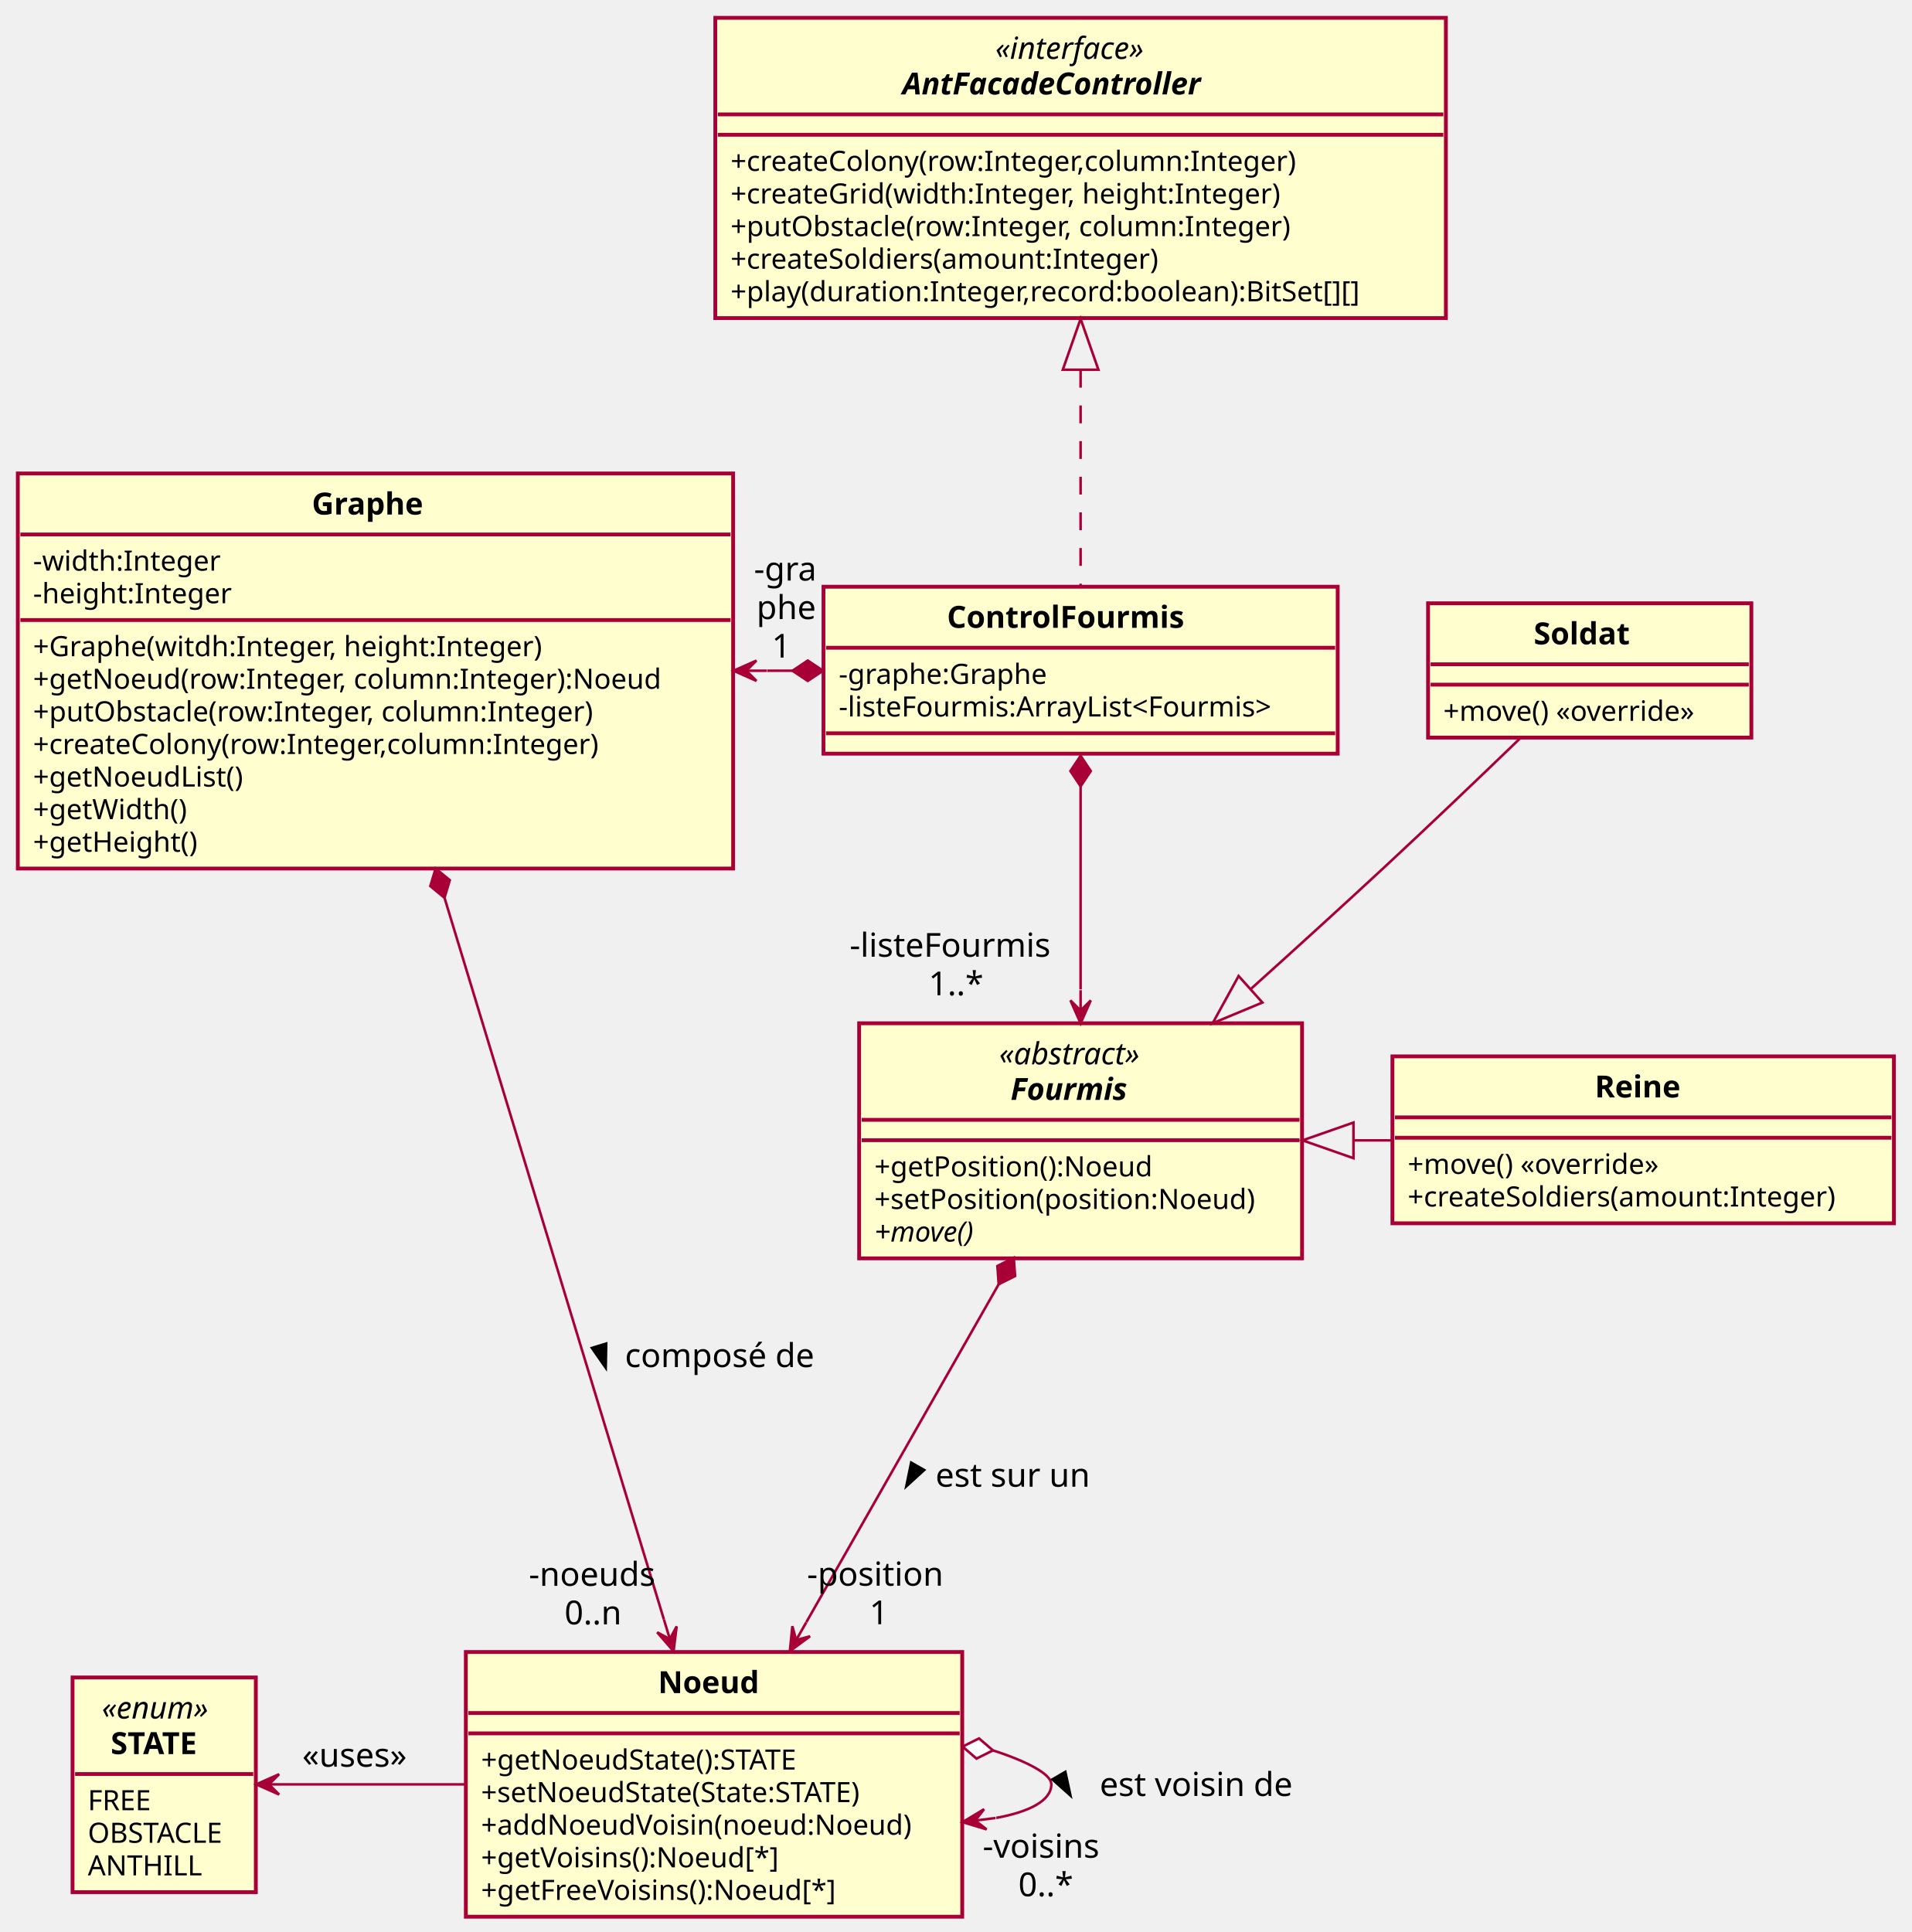
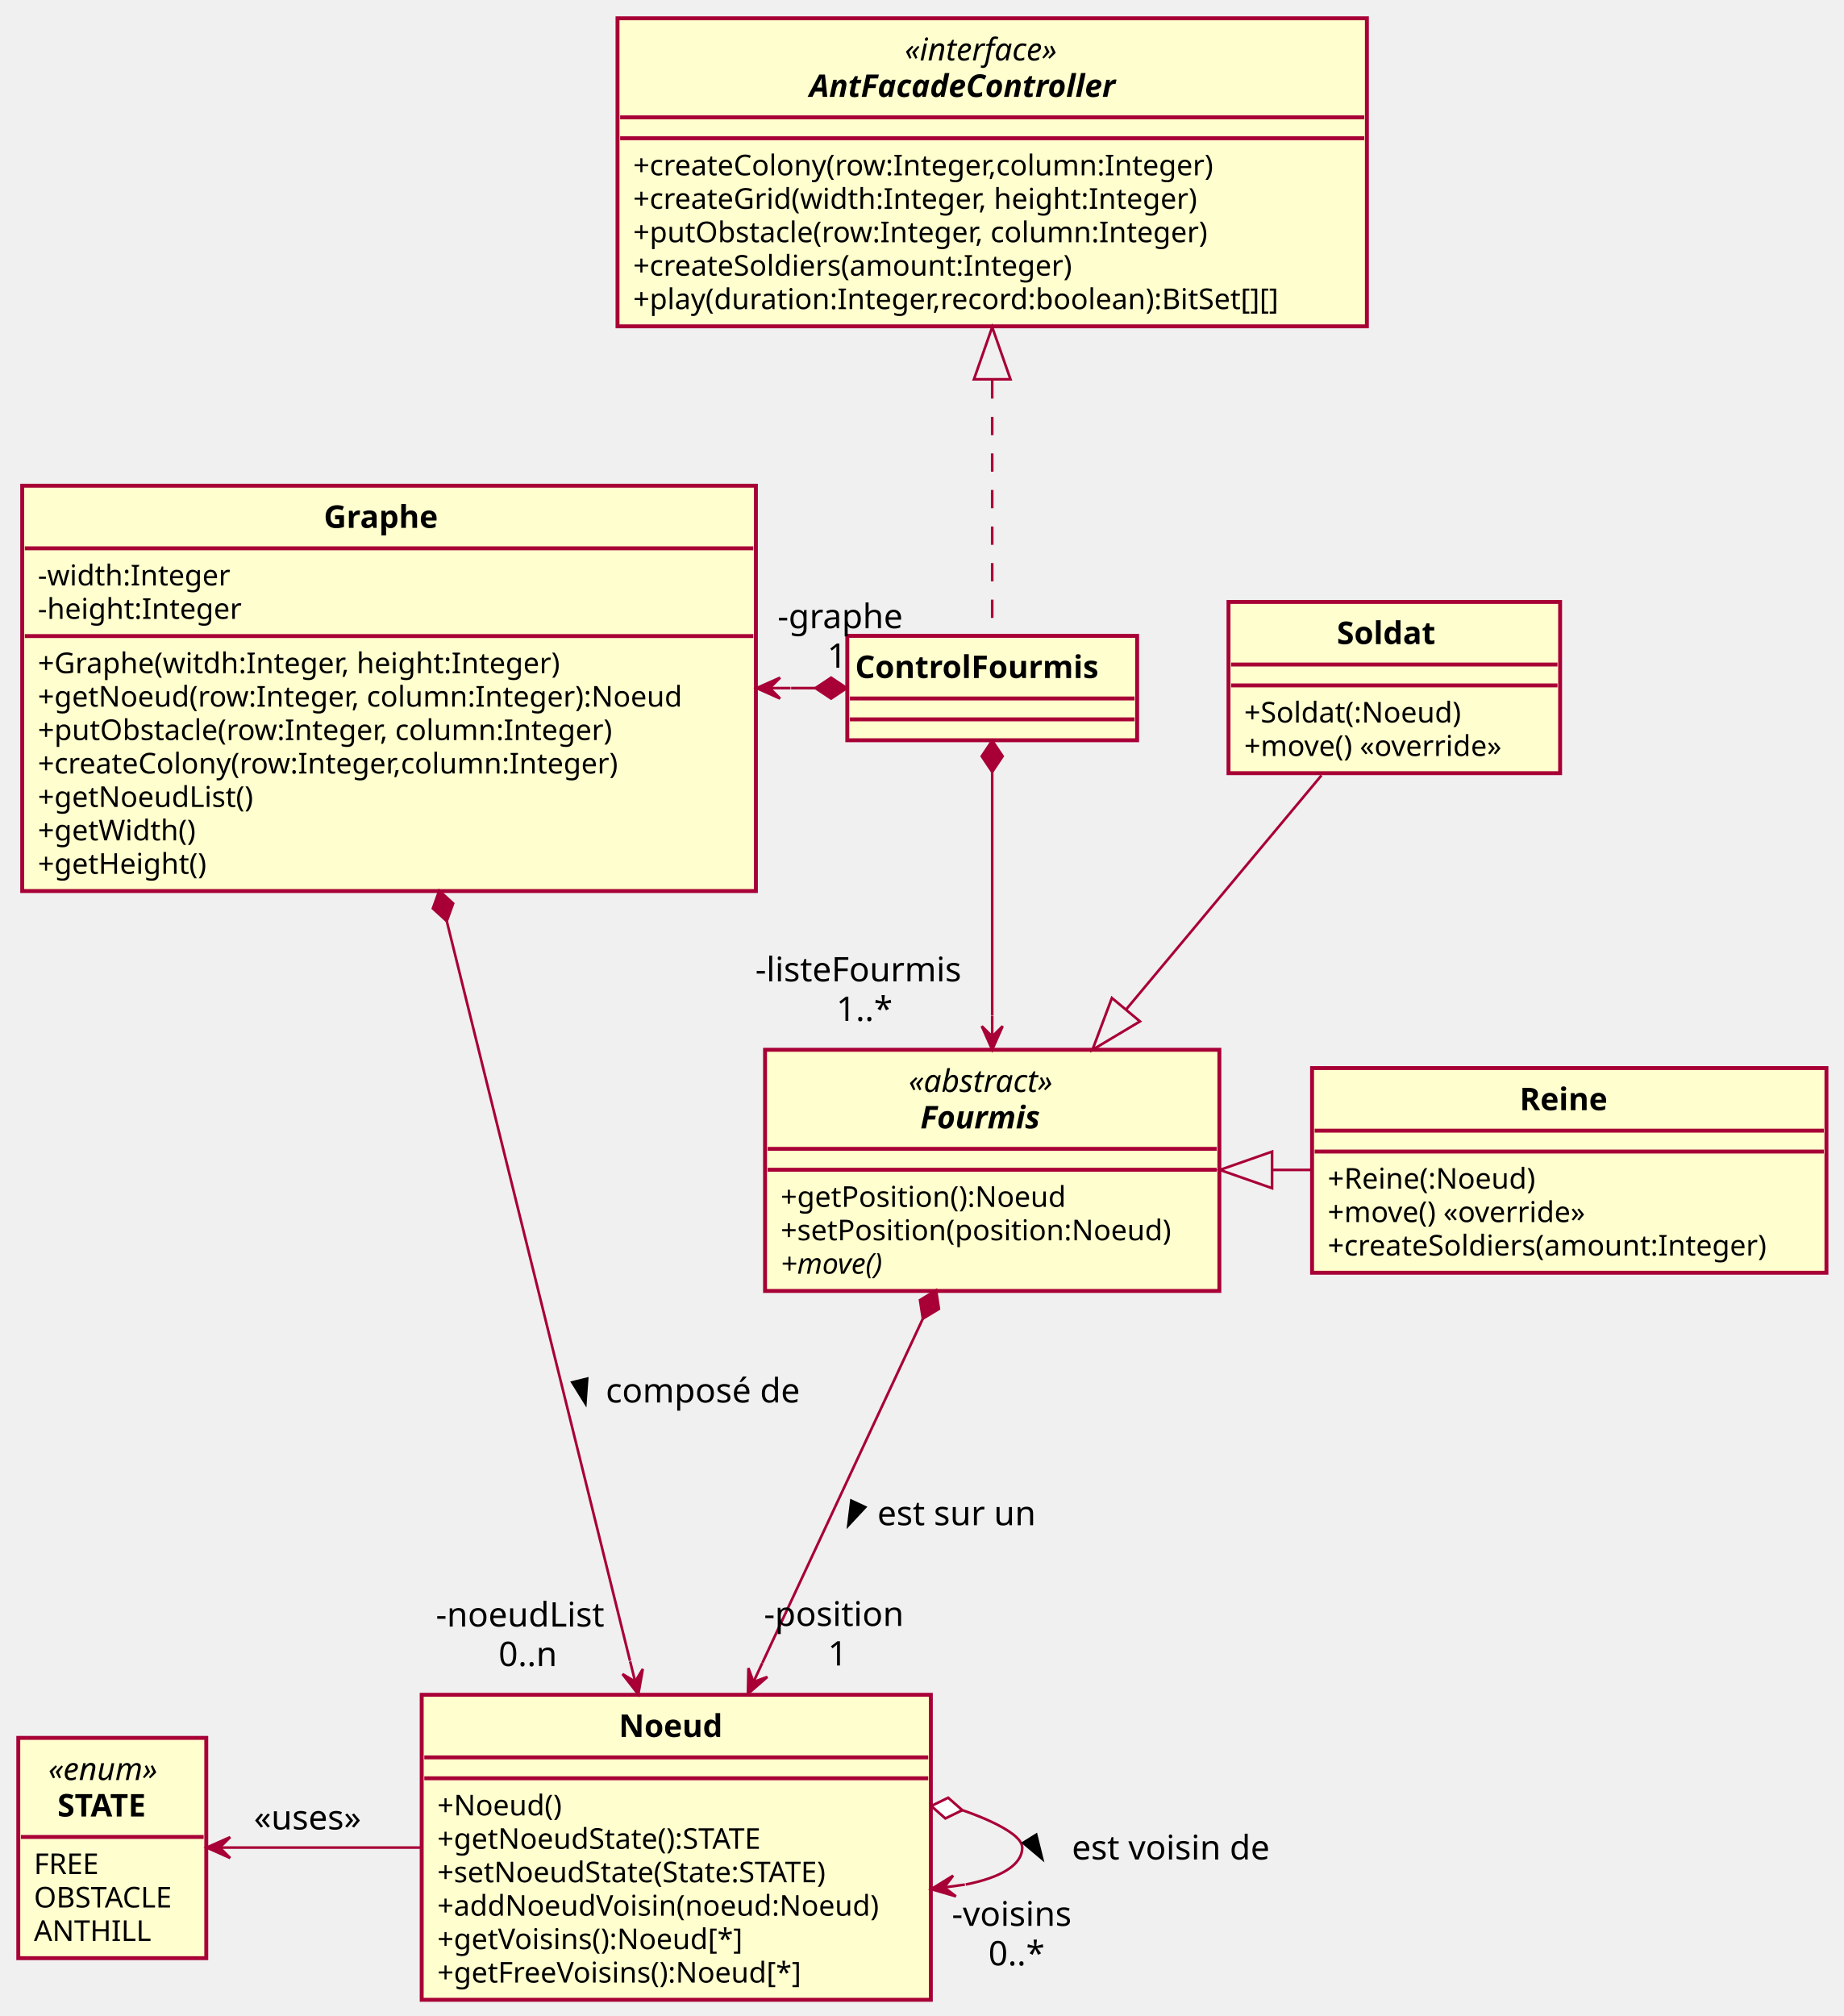
- <svg xmlns="http://www.w3.org/2000/svg" contentScriptType="application/ecmascript" contentStyleType="text/css" height="759px" preserveAspectRatio="none" style="width:751px;height:759px;" version="1.1" viewBox="0 0 751 759" width="751px" zoomAndPan="magnify">
+ <svg xmlns="http://www.w3.org/2000/svg" contentScriptType="application/ecmascript" contentStyleType="text/css" height="772px" preserveAspectRatio="none" style="width:706px;height:772px;" version="1.1" viewBox="0 0 706 772" width="706px" zoomAndPan="magnify">
  <defs />
  <g>
-     <rect codeLine="12" fill="#FEFECE" height="117.961" id="AntFacadeController" style="stroke:#A80036;stroke-width:1.5;" width="287" x="281" y="7" />
-     <text fill="#000000" font-family="sans-serif" font-size="12" font-style="italic" lengthAdjust="spacing" textLength="67" x="391" y="23.139">«interface»</text>
-     <text fill="#000000" font-family="sans-serif" font-size="12" font-style="italic" font-weight="bold" lengthAdjust="spacing" textLength="140" x="354.5" y="37.107">AntFacadeController</text>
-     <line style="stroke:#A80036;stroke-width:1.5;" x1="282" x2="567" y1="44.938" y2="44.938" />
-     <line style="stroke:#A80036;stroke-width:1.5;" x1="282" x2="567" y1="52.938" y2="52.938" />
-     <text fill="#000000" font-family="sans-serif" font-size="11" lengthAdjust="spacing" textLength="246" x="287" y="67.148">+createColony(row:Integer,column:Integer)</text>
-     <text fill="#000000" font-family="sans-serif" font-size="11" lengthAdjust="spacing" textLength="238" x="287" y="79.953">+createGrid(width:Integer, height:Integer)</text>
-     <text fill="#000000" font-family="sans-serif" font-size="11" lengthAdjust="spacing" textLength="242" x="287" y="92.757">+putObstacle(row:Integer, column:Integer)</text>
-     <text fill="#000000" font-family="sans-serif" font-size="11" lengthAdjust="spacing" textLength="185" x="287" y="105.562">+createSoldiers(amount:Integer)</text>
-     <text fill="#000000" font-family="sans-serif" font-size="11" lengthAdjust="spacing" textLength="275" x="287" y="118.367">+play(duration:Integer,record:boolean):BitSet[][]</text>
-     <rect codeLine="24" fill="#FEFECE" height="103.992" id="Noeud" style="stroke:#A80036;stroke-width:1.5;" width="195" x="183" y="649" />
-     <text fill="#000000" font-family="sans-serif" font-size="12" font-weight="bold" lengthAdjust="spacing" textLength="44" x="258.5" y="665.139">Noeud</text>
-     <line style="stroke:#A80036;stroke-width:1.5;" x1="184" x2="377" y1="672.969" y2="672.969" />
-     <line style="stroke:#A80036;stroke-width:1.5;" x1="184" x2="377" y1="680.969" y2="680.969" />
-     <text fill="#000000" font-family="sans-serif" font-size="11" lengthAdjust="spacing" textLength="140" x="189" y="695.179">+getNoeudState():STATE</text>
-     <text fill="#000000" font-family="sans-serif" font-size="11" lengthAdjust="spacing" textLength="168" x="189" y="707.984">+setNoeudState(State:STATE)</text>
-     <text fill="#000000" font-family="sans-serif" font-size="11" lengthAdjust="spacing" textLength="183" x="189" y="720.789">+addNoeudVoisin(noeud:Noeud)</text>
-     <text fill="#000000" font-family="sans-serif" font-size="11" lengthAdjust="spacing" textLength="129" x="189" y="733.593">+getVoisins():Noeud[*]</text>
-     <text fill="#000000" font-family="sans-serif" font-size="11" lengthAdjust="spacing" textLength="154" x="189" y="746.398">+getFreeVoisins():Noeud[*]</text>
-     <rect codeLine="31" fill="#FEFECE" height="84.352" id="STATE" style="stroke:#A80036;stroke-width:1.5;" width="72" x="28.5" y="659" />
-     <text fill="#000000" font-family="sans-serif" font-size="12" font-style="italic" lengthAdjust="spacing" textLength="49" x="40" y="675.139">«enum»</text>
-     <text fill="#000000" font-family="sans-serif" font-size="12" font-weight="bold" lengthAdjust="spacing" textLength="42" x="43.5" y="689.107">STATE</text>
-     <line style="stroke:#A80036;stroke-width:1.5;" x1="29.5" x2="99.5" y1="696.938" y2="696.938" />
-     <text fill="#000000" font-family="sans-serif" font-size="11" lengthAdjust="spacing" textLength="28" x="34.5" y="711.148">FREE</text>
-     <text fill="#000000" font-family="sans-serif" font-size="11" lengthAdjust="spacing" textLength="60" x="34.5" y="723.953">OBSTACLE</text>
-     <text fill="#000000" font-family="sans-serif" font-size="11" lengthAdjust="spacing" textLength="46" x="34.5" y="736.757">ANTHILL</text>
-     <rect codeLine="38" fill="#FEFECE" height="92.352" id="Fourmis" style="stroke:#A80036;stroke-width:1.5;" width="174" x="337.5" y="402" />
-     <text fill="#000000" font-family="sans-serif" font-size="12" font-style="italic" lengthAdjust="spacing" textLength="64" x="392.5" y="418.139">«abstract»</text>
-     <text fill="#000000" font-family="sans-serif" font-size="12" font-style="italic" font-weight="bold" lengthAdjust="spacing" textLength="55" x="397" y="432.107">Fourmis</text>
-     <line style="stroke:#A80036;stroke-width:1.5;" x1="338.5" x2="510.5" y1="439.938" y2="439.938" />
-     <line style="stroke:#A80036;stroke-width:1.5;" x1="338.5" x2="510.5" y1="447.938" y2="447.938" />
-     <text fill="#000000" font-family="sans-serif" font-size="11" lengthAdjust="spacing" textLength="119" x="343.5" y="462.148">+getPosition():Noeud</text>
-     <text fill="#000000" font-family="sans-serif" font-size="11" lengthAdjust="spacing" textLength="162" x="343.5" y="474.953">+setPosition(position:Noeud)</text>
-     <text fill="#000000" font-family="sans-serif" font-size="11" font-style="italic" lengthAdjust="spacing" textLength="49" x="343.5" y="487.757">+move()</text>
-     <rect codeLine="43" fill="#FEFECE" height="65.578" id="Reine" style="stroke:#A80036;stroke-width:1.5;" width="197" x="547" y="415" />
-     <text fill="#000000" font-family="sans-serif" font-size="12" font-weight="bold" lengthAdjust="spacing" textLength="38" x="626.5" y="431.139">Reine</text>
-     <line style="stroke:#A80036;stroke-width:1.5;" x1="548" x2="743" y1="438.969" y2="438.969" />
-     <line style="stroke:#A80036;stroke-width:1.5;" x1="548" x2="743" y1="446.969" y2="446.969" />
-     <text fill="#000000" font-family="sans-serif" font-size="11" lengthAdjust="spacing" textLength="115" x="553" y="461.179">+move() «override»</text>
-     <text fill="#000000" font-family="sans-serif" font-size="11" lengthAdjust="spacing" textLength="185" x="553" y="473.984">+createSoldiers(amount:Integer)</text>
-     <rect codeLine="48" fill="#FEFECE" height="52.773" id="Soldat" style="stroke:#A80036;stroke-width:1.5;" width="127" x="561" y="237" />
-     <text fill="#000000" font-family="sans-serif" font-size="12" font-weight="bold" lengthAdjust="spacing" textLength="44" x="602.5" y="253.139">Soldat</text>
-     <line style="stroke:#A80036;stroke-width:1.5;" x1="562" x2="687" y1="260.969" y2="260.969" />
-     <line style="stroke:#A80036;stroke-width:1.5;" x1="562" x2="687" y1="268.969" y2="268.969" />
-     <text fill="#000000" font-family="sans-serif" font-size="11" lengthAdjust="spacing" textLength="115" x="567" y="283.179">+move() «override»</text>
-     <rect codeLine="53" fill="#FEFECE" height="65.578" id="ControlFourmis" style="stroke:#A80036;stroke-width:1.5;" width="202" x="323.5" y="230.5" />
-     <text fill="#000000" font-family="sans-serif" font-size="12" font-weight="bold" lengthAdjust="spacing" textLength="105" x="372" y="246.639">ControlFourmis</text>
-     <line style="stroke:#A80036;stroke-width:1.5;" x1="324.5" x2="524.5" y1="254.469" y2="254.469" />
-     <text fill="#000000" font-family="sans-serif" font-size="11" lengthAdjust="spacing" textLength="90" x="329.5" y="268.679">-graphe:Graphe</text>
-     <text fill="#000000" font-family="sans-serif" font-size="11" lengthAdjust="spacing" textLength="190" x="329.5" y="281.484">-listeFourmis:ArrayList&lt;Fourmis&gt;</text>
-     <line style="stroke:#A80036;stroke-width:1.5;" x1="324.5" x2="524.5" y1="288.078" y2="288.078" />
-     <rect codeLine="59" fill="#FEFECE" height="155.211" id="Graphe" style="stroke:#A80036;stroke-width:1.5;" width="281" x="7" y="186" />
-     <text fill="#000000" font-family="sans-serif" font-size="12" font-weight="bold" lengthAdjust="spacing" textLength="50" x="122.5" y="202.139">Graphe</text>
-     <line style="stroke:#A80036;stroke-width:1.5;" x1="8" x2="287" y1="209.969" y2="209.969" />
-     <text fill="#000000" font-family="sans-serif" font-size="11" lengthAdjust="spacing" textLength="78" x="13" y="224.179">-width:Integer</text>
-     <text fill="#000000" font-family="sans-serif" font-size="11" lengthAdjust="spacing" textLength="83" x="13" y="236.984">-height:Integer</text>
-     <line style="stroke:#A80036;stroke-width:1.5;" x1="8" x2="287" y1="243.578" y2="243.578" />
-     <text fill="#000000" font-family="sans-serif" font-size="11" lengthAdjust="spacing" textLength="220" x="13" y="257.789">+Graphe(witdh:Integer, height:Integer)</text>
-     <text fill="#000000" font-family="sans-serif" font-size="11" lengthAdjust="spacing" textLength="269" x="13" y="270.593">+getNoeud(row:Integer, column:Integer):Noeud</text>
-     <text fill="#000000" font-family="sans-serif" font-size="11" lengthAdjust="spacing" textLength="242" x="13" y="283.398">+putObstacle(row:Integer, column:Integer)</text>
-     <text fill="#000000" font-family="sans-serif" font-size="11" lengthAdjust="spacing" textLength="246" x="13" y="296.203">+createColony(row:Integer,column:Integer)</text>
-     <text fill="#000000" font-family="sans-serif" font-size="11" lengthAdjust="spacing" textLength="90" x="13" y="309.007">+getNoeudList()</text>
-     <text fill="#000000" font-family="sans-serif" font-size="11" lengthAdjust="spacing" textLength="67" x="13" y="321.812">+getWidth()</text>
-     <text fill="#000000" font-family="sans-serif" font-size="11" lengthAdjust="spacing" textLength="71" x="13" y="334.617">+getHeight()</text>
-     <path d="M424.5,145.292 C424.5,174.997 424.5,207.148 424.5,230.41 " fill="none" id="AntFacadeController-backto-ControlFourmis" style="stroke:#A80036;stroke-width:1.0;stroke-dasharray:7.0,7.0;" />
-     <polygon fill="none" points="417.5,145.256,424.5,125.257,431.5,145.256,417.5,145.256" style="stroke:#A80036;stroke-width:1.0;" />
-     <path codeLine="72" d="M596.96,290.257 C581.382,305.288 561.479,324.323 543.5,341 C526.728,356.557 508.434,373.176 491.332,388.565 " fill="none" id="Soldat-to-Fourmis" style="stroke:#A80036;stroke-width:1.0;" />
-     <polygon fill="none" points="495.922,393.851,476.361,401.998,486.572,383.431,495.922,393.851" style="stroke:#A80036;stroke-width:1.0;" />
-     <path codeLine="73" d="M531.813,448 C536.866,448 541.92,448 546.973,448 " fill="none" id="Fourmis-backto-Reine" style="stroke:#A80036;stroke-width:1.0;" />
-     <polygon fill="none" points="531.691,455,511.691,448,531.691,441,531.691,455" style="stroke:#A80036;stroke-width:1.0;" />
-     <path codeLine="75" d="M301.345,263.5 C304.32,263.5 311.313,263.5 311.313,263.5 " fill="none" id="Graphe-ControlFourmis" style="stroke:#A80036;stroke-width:1.0;" />
-     <polygon fill="#A80036" points="323.313,263.5,317.313,259.5,311.313,263.5,317.313,267.5,323.313,263.5" style="stroke:#A80036;stroke-width:1.0;" />
-     <polygon fill="#A80036" points="288.164,263.5,297.164,267.5,293.164,263.5,297.164,259.5,288.164,263.5" style="stroke:#A80036;stroke-width:1.0;" />
-     <line style="stroke:#A80036;stroke-width:1.0;" x1="293.164" x2="301.164" y1="263.5" y2="263.5" />
-     <text fill="#000000" font-family="sans-serif" font-size="13" lengthAdjust="spacing" textLength="26" x="296.186" y="228.075">-gra</text>
-     <text fill="#000000" font-family="sans-serif" font-size="13" lengthAdjust="spacing" textLength="24" x="297.186" y="243.208">phe</text>
-     <text fill="#000000" font-family="sans-serif" font-size="13" lengthAdjust="spacing" textLength="8" x="303.186" y="258.341">1</text>
-     <path codeLine="76" d="M424.5,308.912 C424.5,308.912 424.5,363.235 424.5,388.698 " fill="none" id="ControlFourmis-Fourmis" style="stroke:#A80036;stroke-width:1.0;" />
-     <polygon fill="#A80036" points="424.5,402,428.5,393,424.5,397,420.5,393,424.5,402" style="stroke:#A80036;stroke-width:1.0;" />
-     <line style="stroke:#A80036;stroke-width:1.0;" x1="424.5" x2="424.5" y1="397" y2="389" />
-     <polygon fill="#A80036" points="424.5,296.912,420.5,302.912,424.5,308.912,428.5,302.912,424.5,296.912" style="stroke:#A80036;stroke-width:1.0;" />
-     <text fill="#000000" font-family="sans-serif" font-size="13" lengthAdjust="spacing" textLength="85" x="333.789" y="375.864">-listeFourmis</text>
-     <text fill="#000000" font-family="sans-serif" font-size="13" lengthAdjust="spacing" textLength="23" x="364.789" y="390.997">1..*</text>
-     <path codeLine="78" d="M174.615,352.693 C174.615,352.693 238.074,561.442 260.811,636.233 " fill="none" id="Graphe-Noeud" style="stroke:#A80036;stroke-width:1.0;" />
-     <polygon fill="#A80036" points="264.603,648.707,265.812,638.932,263.149,643.923,258.158,641.259,264.603,648.707" style="stroke:#A80036;stroke-width:1.0;" />
-     <line style="stroke:#A80036;stroke-width:1.0;" x1="263.149" x2="260.822" y1="643.923" y2="636.269" />
-     <polygon fill="#A80036" points="171.125,341.212,169.043,348.116,174.615,352.693,176.697,345.789,171.125,341.212" style="stroke:#A80036;stroke-width:1.0;" />
-     <polygon fill="#000000" points="237.954,537.35,238.135,527.841,232.512,529.551,237.954,537.35" style="stroke:#000000;stroke-width:1.0;" />
-     <text fill="#000000" font-family="sans-serif" font-size="13" lengthAdjust="spacing" textLength="79" x="245.5" y="537.067">composé de</text>
-     <text fill="#000000" font-family="sans-serif" font-size="13" lengthAdjust="spacing" textLength="52" x="207.758" y="623.009">-noeuds</text>
-     <text fill="#000000" font-family="sans-serif" font-size="13" lengthAdjust="spacing" textLength="24" x="221.758" y="638.141">0..n</text>
-     <path codeLine="81" d="M392.32,504.539 C392.32,504.539 339.814,596.789 316.762,637.29 " fill="none" id="Fourmis-Noeud" style="stroke:#A80036;stroke-width:1.0;" />
-     <polygon fill="#A80036" points="310.293,648.656,318.221,642.813,312.766,644.311,311.268,638.856,310.293,648.656" style="stroke:#A80036;stroke-width:1.0;" />
-     <line style="stroke:#A80036;stroke-width:1.0;" x1="312.766" x2="316.723" y1="644.311" y2="637.358" />
-     <polygon fill="#A80036" points="398.256,494.11,391.811,497.346,392.32,504.539,398.764,501.303,398.256,494.11" style="stroke:#A80036;stroke-width:1.0;" />
-     <polygon fill="#000000" points="356.027,583.912,363.055,577.505,357.947,574.597,356.027,583.912" style="stroke:#000000;stroke-width:1.0;" />
-     <text fill="#000000" font-family="sans-serif" font-size="13" lengthAdjust="spacing" textLength="64" x="367.5" y="584.067">est sur un</text>
-     <text fill="#000000" font-family="sans-serif" font-size="13" lengthAdjust="spacing" textLength="57" x="317.033" y="622.952">-position</text>
-     <text fill="#000000" font-family="sans-serif" font-size="13" lengthAdjust="spacing" textLength="8" x="341.533" y="638.085">1</text>
-     <path codeLine="82" d="M390.055,687.659 C390.055,687.659 413,694.624 413,701 C413,707.376 404.454,711.769 391.35,714.179 " fill="none" id="Noeud-Noeud" style="stroke:#A80036;stroke-width:1.0;" />
-     <polygon fill="#A80036" points="378.148,715.835,387.576,718.684,383.11,715.212,386.581,710.746,378.148,715.835" style="stroke:#A80036;stroke-width:1.0;" />
-     <line style="stroke:#A80036;stroke-width:1.0;" x1="383.11" x2="391.047" y1="715.212" y2="714.217" />
-     <polygon fill="#FFFFFF" points="378.148,686.165,383.604,690.881,390.055,687.659,384.599,682.943,378.148,686.165" style="stroke:#A80036;stroke-width:1.0;" />
-     <polygon fill="#000000" points="420.513,705.389,418.507,696.092,413.426,699.047,420.513,705.389" style="stroke:#000000;stroke-width:1.0;" />
-     <text fill="#000000" font-family="sans-serif" font-size="13" lengthAdjust="spacing" textLength="83" x="432" y="705.567">est voisin de</text>
-     <text fill="#000000" font-family="sans-serif" font-size="13" lengthAdjust="spacing" textLength="51" x="386.038" y="729.821">-voisins</text>
-     <text fill="#000000" font-family="sans-serif" font-size="13" lengthAdjust="spacing" textLength="23" x="400.038" y="744.954">0..*</text>
-     <path codeLine="84" d="M105.804,701 C127.716,701 155.647,701 182.715,701 " fill="none" id="STATE-backto-Noeud" style="stroke:#A80036;stroke-width:1.0;" />
-     <polygon fill="#A80036" points="100.653,701,109.653,705,105.653,701,109.653,697,100.653,701" style="stroke:#A80036;stroke-width:1.0;" />
-     <text fill="#000000" font-family="sans-serif" font-size="13" lengthAdjust="spacing" textLength="46" x="118.75" y="694.067">«uses»</text>
+     <rect codeLine="12" fill="#FEFECE" height="117.961" id="AntFacadeController" style="stroke:#A80036;stroke-width:1.5;" width="287" x="236.5" y="7" />
+     <text fill="#000000" font-family="sans-serif" font-size="12" font-style="italic" lengthAdjust="spacing" textLength="67" x="346.5" y="23.139">«interface»</text>
+     <text fill="#000000" font-family="sans-serif" font-size="12" font-style="italic" font-weight="bold" lengthAdjust="spacing" textLength="140" x="310" y="37.107">AntFacadeController</text>
+     <line style="stroke:#A80036;stroke-width:1.5;" x1="237.5" x2="522.5" y1="44.938" y2="44.938" />
+     <line style="stroke:#A80036;stroke-width:1.5;" x1="237.5" x2="522.5" y1="52.938" y2="52.938" />
+     <text fill="#000000" font-family="sans-serif" font-size="11" lengthAdjust="spacing" textLength="246" x="242.5" y="67.148">+createColony(row:Integer,column:Integer)</text>
+     <text fill="#000000" font-family="sans-serif" font-size="11" lengthAdjust="spacing" textLength="238" x="242.5" y="79.953">+createGrid(width:Integer, height:Integer)</text>
+     <text fill="#000000" font-family="sans-serif" font-size="11" lengthAdjust="spacing" textLength="242" x="242.5" y="92.757">+putObstacle(row:Integer, column:Integer)</text>
+     <text fill="#000000" font-family="sans-serif" font-size="11" lengthAdjust="spacing" textLength="185" x="242.5" y="105.562">+createSoldiers(amount:Integer)</text>
+     <text fill="#000000" font-family="sans-serif" font-size="11" lengthAdjust="spacing" textLength="275" x="242.5" y="118.367">+play(duration:Integer,record:boolean):BitSet[][]</text>
+     <rect codeLine="24" fill="#FEFECE" height="116.797" id="Noeud" style="stroke:#A80036;stroke-width:1.5;" width="195" x="161.5" y="649" />
+     <text fill="#000000" font-family="sans-serif" font-size="12" font-weight="bold" lengthAdjust="spacing" textLength="44" x="237" y="665.139">Noeud</text>
+     <line style="stroke:#A80036;stroke-width:1.5;" x1="162.5" x2="355.5" y1="672.969" y2="672.969" />
+     <line style="stroke:#A80036;stroke-width:1.5;" x1="162.5" x2="355.5" y1="680.969" y2="680.969" />
+     <text fill="#000000" font-family="sans-serif" font-size="11" lengthAdjust="spacing" textLength="53" x="167.5" y="695.179">+Noeud()</text>
+     <text fill="#000000" font-family="sans-serif" font-size="11" lengthAdjust="spacing" textLength="140" x="167.5" y="707.984">+getNoeudState():STATE</text>
+     <text fill="#000000" font-family="sans-serif" font-size="11" lengthAdjust="spacing" textLength="168" x="167.5" y="720.789">+setNoeudState(State:STATE)</text>
+     <text fill="#000000" font-family="sans-serif" font-size="11" lengthAdjust="spacing" textLength="183" x="167.5" y="733.593">+addNoeudVoisin(noeud:Noeud)</text>
+     <text fill="#000000" font-family="sans-serif" font-size="11" lengthAdjust="spacing" textLength="129" x="167.5" y="746.398">+getVoisins():Noeud[*]</text>
+     <text fill="#000000" font-family="sans-serif" font-size="11" lengthAdjust="spacing" textLength="154" x="167.5" y="759.203">+getFreeVoisins():Noeud[*]</text>
+     <rect codeLine="32" fill="#FEFECE" height="84.352" id="STATE" style="stroke:#A80036;stroke-width:1.5;" width="72" x="7" y="665.5" />
+     <text fill="#000000" font-family="sans-serif" font-size="12" font-style="italic" lengthAdjust="spacing" textLength="49" x="18.5" y="681.639">«enum»</text>
+     <text fill="#000000" font-family="sans-serif" font-size="12" font-weight="bold" lengthAdjust="spacing" textLength="42" x="22" y="695.607">STATE</text>
+     <line style="stroke:#A80036;stroke-width:1.5;" x1="8" x2="78" y1="703.438" y2="703.438" />
+     <text fill="#000000" font-family="sans-serif" font-size="11" lengthAdjust="spacing" textLength="28" x="13" y="717.648">FREE</text>
+     <text fill="#000000" font-family="sans-serif" font-size="11" lengthAdjust="spacing" textLength="60" x="13" y="730.453">OBSTACLE</text>
+     <text fill="#000000" font-family="sans-serif" font-size="11" lengthAdjust="spacing" textLength="46" x="13" y="743.257">ANTHILL</text>
+     <rect codeLine="39" fill="#FEFECE" height="92.352" id="Fourmis" style="stroke:#A80036;stroke-width:1.5;" width="174" x="293" y="402" />
+     <text fill="#000000" font-family="sans-serif" font-size="12" font-style="italic" lengthAdjust="spacing" textLength="64" x="348" y="418.139">«abstract»</text>
+     <text fill="#000000" font-family="sans-serif" font-size="12" font-style="italic" font-weight="bold" lengthAdjust="spacing" textLength="55" x="352.5" y="432.107">Fourmis</text>
+     <line style="stroke:#A80036;stroke-width:1.5;" x1="294" x2="466" y1="439.938" y2="439.938" />
+     <line style="stroke:#A80036;stroke-width:1.5;" x1="294" x2="466" y1="447.938" y2="447.938" />
+     <text fill="#000000" font-family="sans-serif" font-size="11" lengthAdjust="spacing" textLength="119" x="299" y="462.148">+getPosition():Noeud</text>
+     <text fill="#000000" font-family="sans-serif" font-size="11" lengthAdjust="spacing" textLength="162" x="299" y="474.953">+setPosition(position:Noeud)</text>
+     <text fill="#000000" font-family="sans-serif" font-size="11" font-style="italic" lengthAdjust="spacing" textLength="49" x="299" y="487.757">+move()</text>
+     <rect codeLine="44" fill="#FEFECE" height="78.383" id="Reine" style="stroke:#A80036;stroke-width:1.5;" width="197" x="502.5" y="409" />
+     <text fill="#000000" font-family="sans-serif" font-size="12" font-weight="bold" lengthAdjust="spacing" textLength="38" x="582" y="425.139">Reine</text>
+     <line style="stroke:#A80036;stroke-width:1.5;" x1="503.5" x2="698.5" y1="432.969" y2="432.969" />
+     <line style="stroke:#A80036;stroke-width:1.5;" x1="503.5" x2="698.5" y1="440.969" y2="440.969" />
+     <text fill="#000000" font-family="sans-serif" font-size="11" lengthAdjust="spacing" textLength="89" x="508.5" y="455.179">+Reine(:Noeud)</text>
+     <text fill="#000000" font-family="sans-serif" font-size="11" lengthAdjust="spacing" textLength="115" x="508.5" y="467.984">+move() «override»</text>
+     <text fill="#000000" font-family="sans-serif" font-size="11" lengthAdjust="spacing" textLength="185" x="508.5" y="480.789">+createSoldiers(amount:Integer)</text>
+     <rect codeLine="50" fill="#FEFECE" height="65.578" id="Soldat" style="stroke:#A80036;stroke-width:1.5;" width="127" x="470.5" y="230.5" />
+     <text fill="#000000" font-family="sans-serif" font-size="12" font-weight="bold" lengthAdjust="spacing" textLength="44" x="512" y="246.639">Soldat</text>
+     <line style="stroke:#A80036;stroke-width:1.5;" x1="471.5" x2="596.5" y1="254.469" y2="254.469" />
+     <line style="stroke:#A80036;stroke-width:1.5;" x1="471.5" x2="596.5" y1="262.469" y2="262.469" />
+     <text fill="#000000" font-family="sans-serif" font-size="11" lengthAdjust="spacing" textLength="92" x="476.5" y="276.679">+Soldat(:Noeud)</text>
+     <text fill="#000000" font-family="sans-serif" font-size="11" lengthAdjust="spacing" textLength="115" x="476.5" y="289.484">+move() «override»</text>
+     <rect codeLine="56" fill="#FEFECE" height="39.969" id="ControlFourmis" style="stroke:#A80036;stroke-width:1.5;" width="111" x="324.5" y="243.5" />
+     <text fill="#000000" font-family="sans-serif" font-size="12" font-weight="bold" lengthAdjust="spacing" textLength="105" x="327.5" y="259.639">ControlFourmis</text>
+     <line style="stroke:#A80036;stroke-width:1.5;" x1="325.5" x2="434.5" y1="267.469" y2="267.469" />
+     <line style="stroke:#A80036;stroke-width:1.5;" x1="325.5" x2="434.5" y1="275.469" y2="275.469" />
+     <rect codeLine="60" fill="#FEFECE" height="155.211" id="Graphe" style="stroke:#A80036;stroke-width:1.5;" width="281" x="8.5" y="186" />
+     <text fill="#000000" font-family="sans-serif" font-size="12" font-weight="bold" lengthAdjust="spacing" textLength="50" x="124" y="202.139">Graphe</text>
+     <line style="stroke:#A80036;stroke-width:1.5;" x1="9.5" x2="288.5" y1="209.969" y2="209.969" />
+     <text fill="#000000" font-family="sans-serif" font-size="11" lengthAdjust="spacing" textLength="78" x="14.5" y="224.179">-width:Integer</text>
+     <text fill="#000000" font-family="sans-serif" font-size="11" lengthAdjust="spacing" textLength="83" x="14.5" y="236.984">-height:Integer</text>
+     <line style="stroke:#A80036;stroke-width:1.5;" x1="9.5" x2="288.5" y1="243.578" y2="243.578" />
+     <text fill="#000000" font-family="sans-serif" font-size="11" lengthAdjust="spacing" textLength="220" x="14.5" y="257.789">+Graphe(witdh:Integer, height:Integer)</text>
+     <text fill="#000000" font-family="sans-serif" font-size="11" lengthAdjust="spacing" textLength="269" x="14.5" y="270.593">+getNoeud(row:Integer, column:Integer):Noeud</text>
+     <text fill="#000000" font-family="sans-serif" font-size="11" lengthAdjust="spacing" textLength="242" x="14.5" y="283.398">+putObstacle(row:Integer, column:Integer)</text>
+     <text fill="#000000" font-family="sans-serif" font-size="11" lengthAdjust="spacing" textLength="246" x="14.5" y="296.203">+createColony(row:Integer,column:Integer)</text>
+     <text fill="#000000" font-family="sans-serif" font-size="11" lengthAdjust="spacing" textLength="90" x="14.5" y="309.007">+getNoeudList()</text>
+     <text fill="#000000" font-family="sans-serif" font-size="11" lengthAdjust="spacing" textLength="67" x="14.5" y="321.812">+getWidth()</text>
+     <text fill="#000000" font-family="sans-serif" font-size="11" lengthAdjust="spacing" textLength="71" x="14.5" y="334.617">+getHeight()</text>
+     <path d="M380,145.631 C380,181.157 380,220.117 380,243.154 " fill="none" id="AntFacadeController-backto-ControlFourmis" style="stroke:#A80036;stroke-width:1.0;stroke-dasharray:7.0,7.0;" />
+     <polygon fill="none" points="373,145.256,380,125.257,387,145.256,373,145.256" style="stroke:#A80036;stroke-width:1.0;" />
+     <path codeLine="73" d="M506.112,296.912 C485.319,321.822 456.326,356.557 431.382,386.442 " fill="none" id="Soldat-to-Fourmis" style="stroke:#A80036;stroke-width:1.0;" />
+     <polygon fill="none" points="436.586,391.131,418.396,402,425.838,382.16,436.586,391.131" style="stroke:#A80036;stroke-width:1.0;" />
+     <path codeLine="74" d="M487.313,448 C492.366,448 497.42,448 502.473,448 " fill="none" id="Fourmis-backto-Reine" style="stroke:#A80036;stroke-width:1.0;" />
+     <polygon fill="none" points="487.191,455,467.191,448,487.191,441,487.191,455" style="stroke:#A80036;stroke-width:1.0;" />
+     <path codeLine="76" d="M302.989,263.5 C305.654,263.5 312.308,263.5 312.308,263.5 " fill="none" id="Graphe-ControlFourmis" style="stroke:#A80036;stroke-width:1.0;" />
+     <polygon fill="#A80036" points="324.308,263.5,318.308,259.5,312.308,263.5,318.308,267.5,324.308,263.5" style="stroke:#A80036;stroke-width:1.0;" />
+     <polygon fill="#A80036" points="289.766,263.5,298.766,267.5,294.766,263.5,298.766,259.5,289.766,263.5" style="stroke:#A80036;stroke-width:1.0;" />
+     <line style="stroke:#A80036;stroke-width:1.0;" x1="294.766" x2="302.766" y1="263.5" y2="263.5" />
+     <text fill="#000000" font-family="sans-serif" font-size="13" lengthAdjust="spacing" textLength="50" x="297.815" y="240.566">-graphe</text>
+     <text fill="#000000" font-family="sans-serif" font-size="13" lengthAdjust="spacing" textLength="8" x="316.815" y="255.699">1</text>
+     <path codeLine="77" d="M380,295.596 C380,295.596 380,358.396 380,388.848 " fill="none" id="ControlFourmis-Fourmis" style="stroke:#A80036;stroke-width:1.0;" />
+     <polygon fill="#A80036" points="380,401.95,384,392.95,380,396.95,376,392.95,380,401.95" style="stroke:#A80036;stroke-width:1.0;" />
+     <line style="stroke:#A80036;stroke-width:1.0;" x1="380" x2="380" y1="396.95" y2="388.95" />
+     <polygon fill="#A80036" points="380,283.596,376,289.596,380,295.596,384,289.596,380,283.596" style="stroke:#A80036;stroke-width:1.0;" />
+     <text fill="#000000" font-family="sans-serif" font-size="13" lengthAdjust="spacing" textLength="85" x="289.289" y="375.808">-listeFourmis</text>
+     <text fill="#000000" font-family="sans-serif" font-size="13" lengthAdjust="spacing" textLength="23" x="320.289" y="390.941">1..*</text>
+     <path codeLine="79" d="M171.109,352.741 C171.109,352.741 222.262,559.211 241.28,635.975 " fill="none" id="Graphe-Noeud" style="stroke:#A80036;stroke-width:1.0;" />
+     <polygon fill="#A80036" points="244.464,648.826,246.182,639.128,243.261,643.973,238.417,641.052,244.464,648.826" style="stroke:#A80036;stroke-width:1.0;" />
+     <line style="stroke:#A80036;stroke-width:1.0;" x1="243.261" x2="241.337" y1="643.973" y2="636.208" />
+     <polygon fill="#A80036" points="168.223,341.093,165.784,347.879,171.109,352.741,173.549,345.955,168.223,341.093" style="stroke:#A80036;stroke-width:1.0;" />
+     <polygon fill="#000000" points="224.202,537.42,224.88,527.933,219.175,529.347,224.202,537.42" style="stroke:#000000;stroke-width:1.0;" />
+     <text fill="#000000" font-family="sans-serif" font-size="13" lengthAdjust="spacing" textLength="79" x="232" y="537.067">composé de</text>
+     <text fill="#000000" font-family="sans-serif" font-size="13" lengthAdjust="spacing" textLength="68" x="166.936" y="622.861">-noeudList</text>
+     <text fill="#000000" font-family="sans-serif" font-size="13" lengthAdjust="spacing" textLength="24" x="190.936" y="637.994">0..n</text>
+     <path codeLine="82" d="M353.436,504.97 C353.436,504.97 311.129,595.702 291.979,636.773 " fill="none" id="Fourmis-Noeud" style="stroke:#A80036;stroke-width:1.0;" />
+     <polygon fill="#A80036" points="286.454,648.62,293.883,642.154,288.567,644.089,286.633,638.773,286.454,648.62" style="stroke:#A80036;stroke-width:1.0;" />
+     <line style="stroke:#A80036;stroke-width:1.0;" x1="288.567" x2="291.948" y1="644.089" y2="636.838" />
+     <polygon fill="#A80036" points="358.507,494.094,352.346,497.842,353.436,504.97,359.597,501.223,358.507,494.094" style="stroke:#A80036;stroke-width:1.0;" />
+     <polygon fill="#000000" points="324.887,584.098,331.373,577.142,326.046,574.658,324.887,584.098" style="stroke:#000000;stroke-width:1.0;" />
+     <text fill="#000000" font-family="sans-serif" font-size="13" lengthAdjust="spacing" textLength="64" x="336" y="584.067">est sur un</text>
+     <text fill="#000000" font-family="sans-serif" font-size="13" lengthAdjust="spacing" textLength="57" x="292.574" y="622.633">-position</text>
+     <text fill="#000000" font-family="sans-serif" font-size="13" lengthAdjust="spacing" textLength="8" x="317.074" y="637.765">1</text>
+     <path codeLine="83" d="M368.541,693.181 C368.541,693.181 391.5,700.657 391.5,707.5 C391.5,714.343 382.954,719.057 369.85,721.643 " fill="none" id="Noeud-Noeud" style="stroke:#A80036;stroke-width:1.0;" />
+     <polygon fill="#A80036" points="356.648,723.42,366.101,726.184,361.604,722.753,365.034,718.255,356.648,723.42" style="stroke:#A80036;stroke-width:1.0;" />
+     <line style="stroke:#A80036;stroke-width:1.0;" x1="361.604" x2="369.532" y1="722.753" y2="721.686" />
+     <polygon fill="#FFFFFF" points="356.648,691.58,362.061,696.345,368.541,693.181,363.128,688.416,356.648,691.58" style="stroke:#A80036;stroke-width:1.0;" />
+     <polygon fill="#000000" points="399.146,711.809,396.853,702.579,391.866,705.689,399.146,711.809" style="stroke:#000000;stroke-width:1.0;" />
+     <text fill="#000000" font-family="sans-serif" font-size="13" lengthAdjust="spacing" textLength="83" x="410.5" y="712.067">est voisin de</text>
+     <text fill="#000000" font-family="sans-serif" font-size="13" lengthAdjust="spacing" textLength="51" x="364.538" y="737.483">-voisins</text>
+     <text fill="#000000" font-family="sans-serif" font-size="13" lengthAdjust="spacing" textLength="23" x="378.538" y="752.615">0..*</text>
+     <path codeLine="85" d="M84.304,707.5 C106.216,707.5 134.147,707.5 161.215,707.5 " fill="none" id="STATE-backto-Noeud" style="stroke:#A80036;stroke-width:1.0;" />
+     <polygon fill="#A80036" points="79.153,707.5,88.153,711.5,84.153,707.5,88.153,703.5,79.153,707.5" style="stroke:#A80036;stroke-width:1.0;" />
+     <text fill="#000000" font-family="sans-serif" font-size="13" lengthAdjust="spacing" textLength="46" x="97.25" y="700.567">«uses»</text>
  </g>
</svg>
